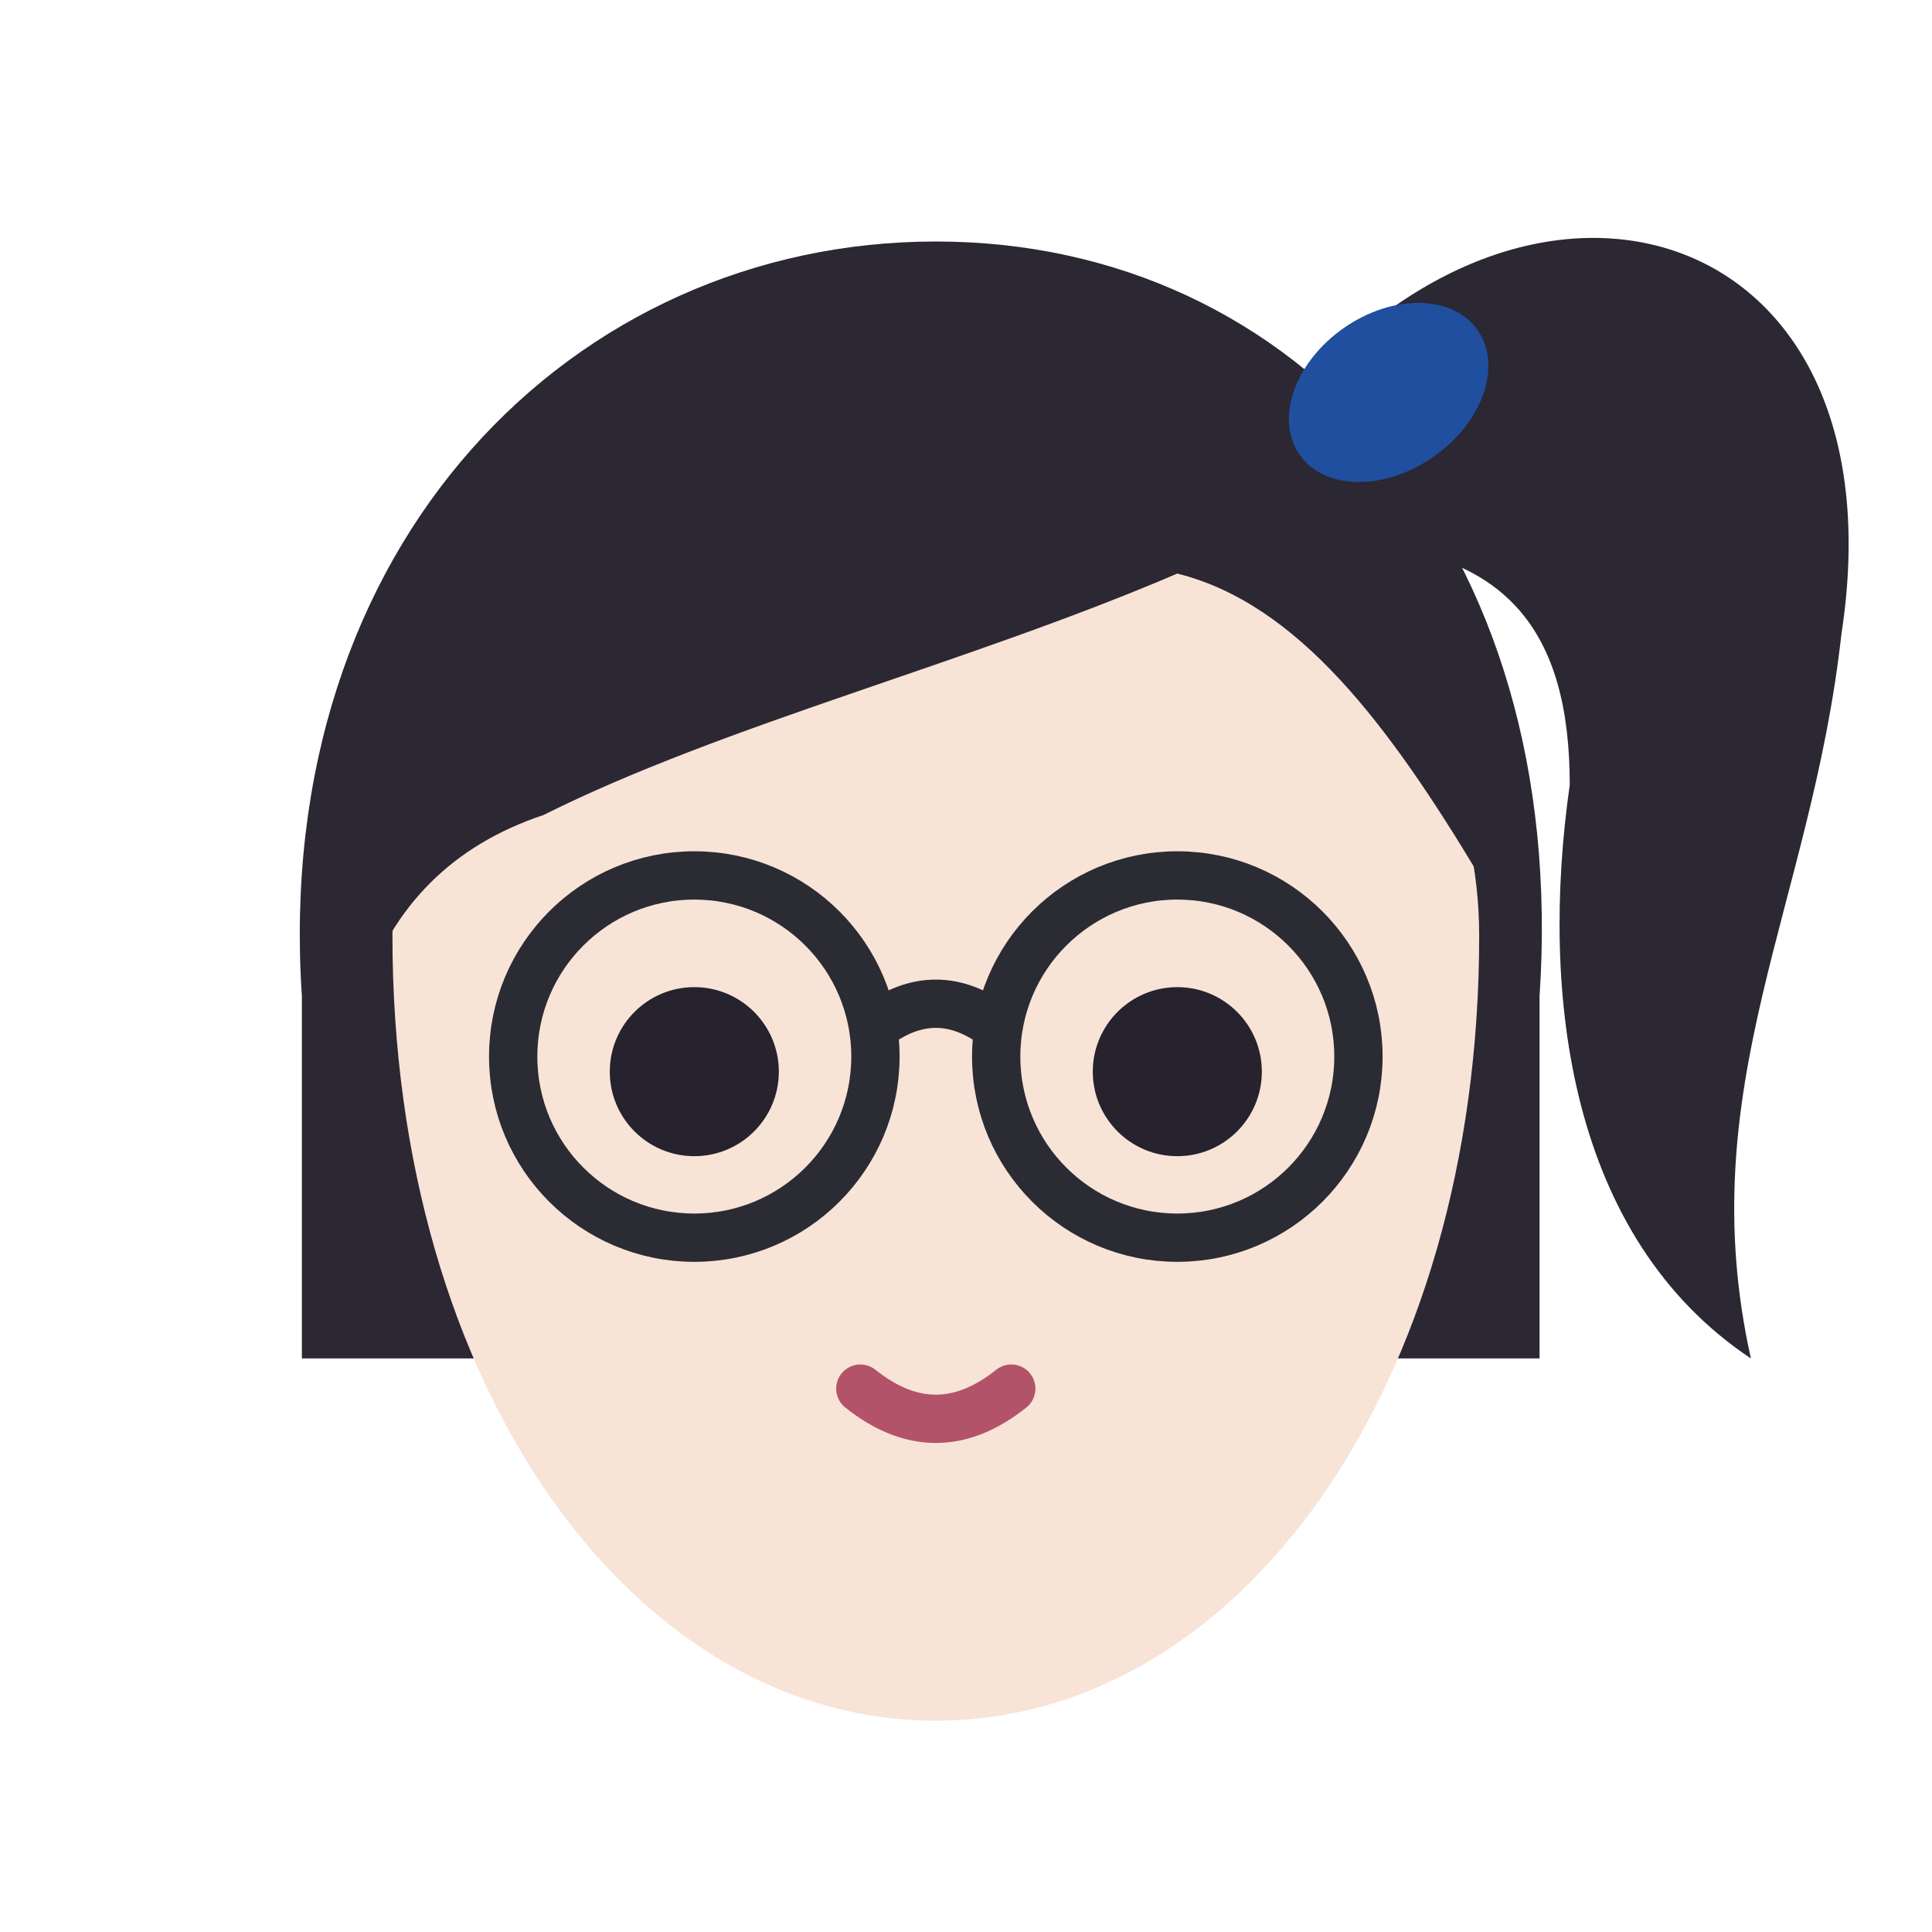
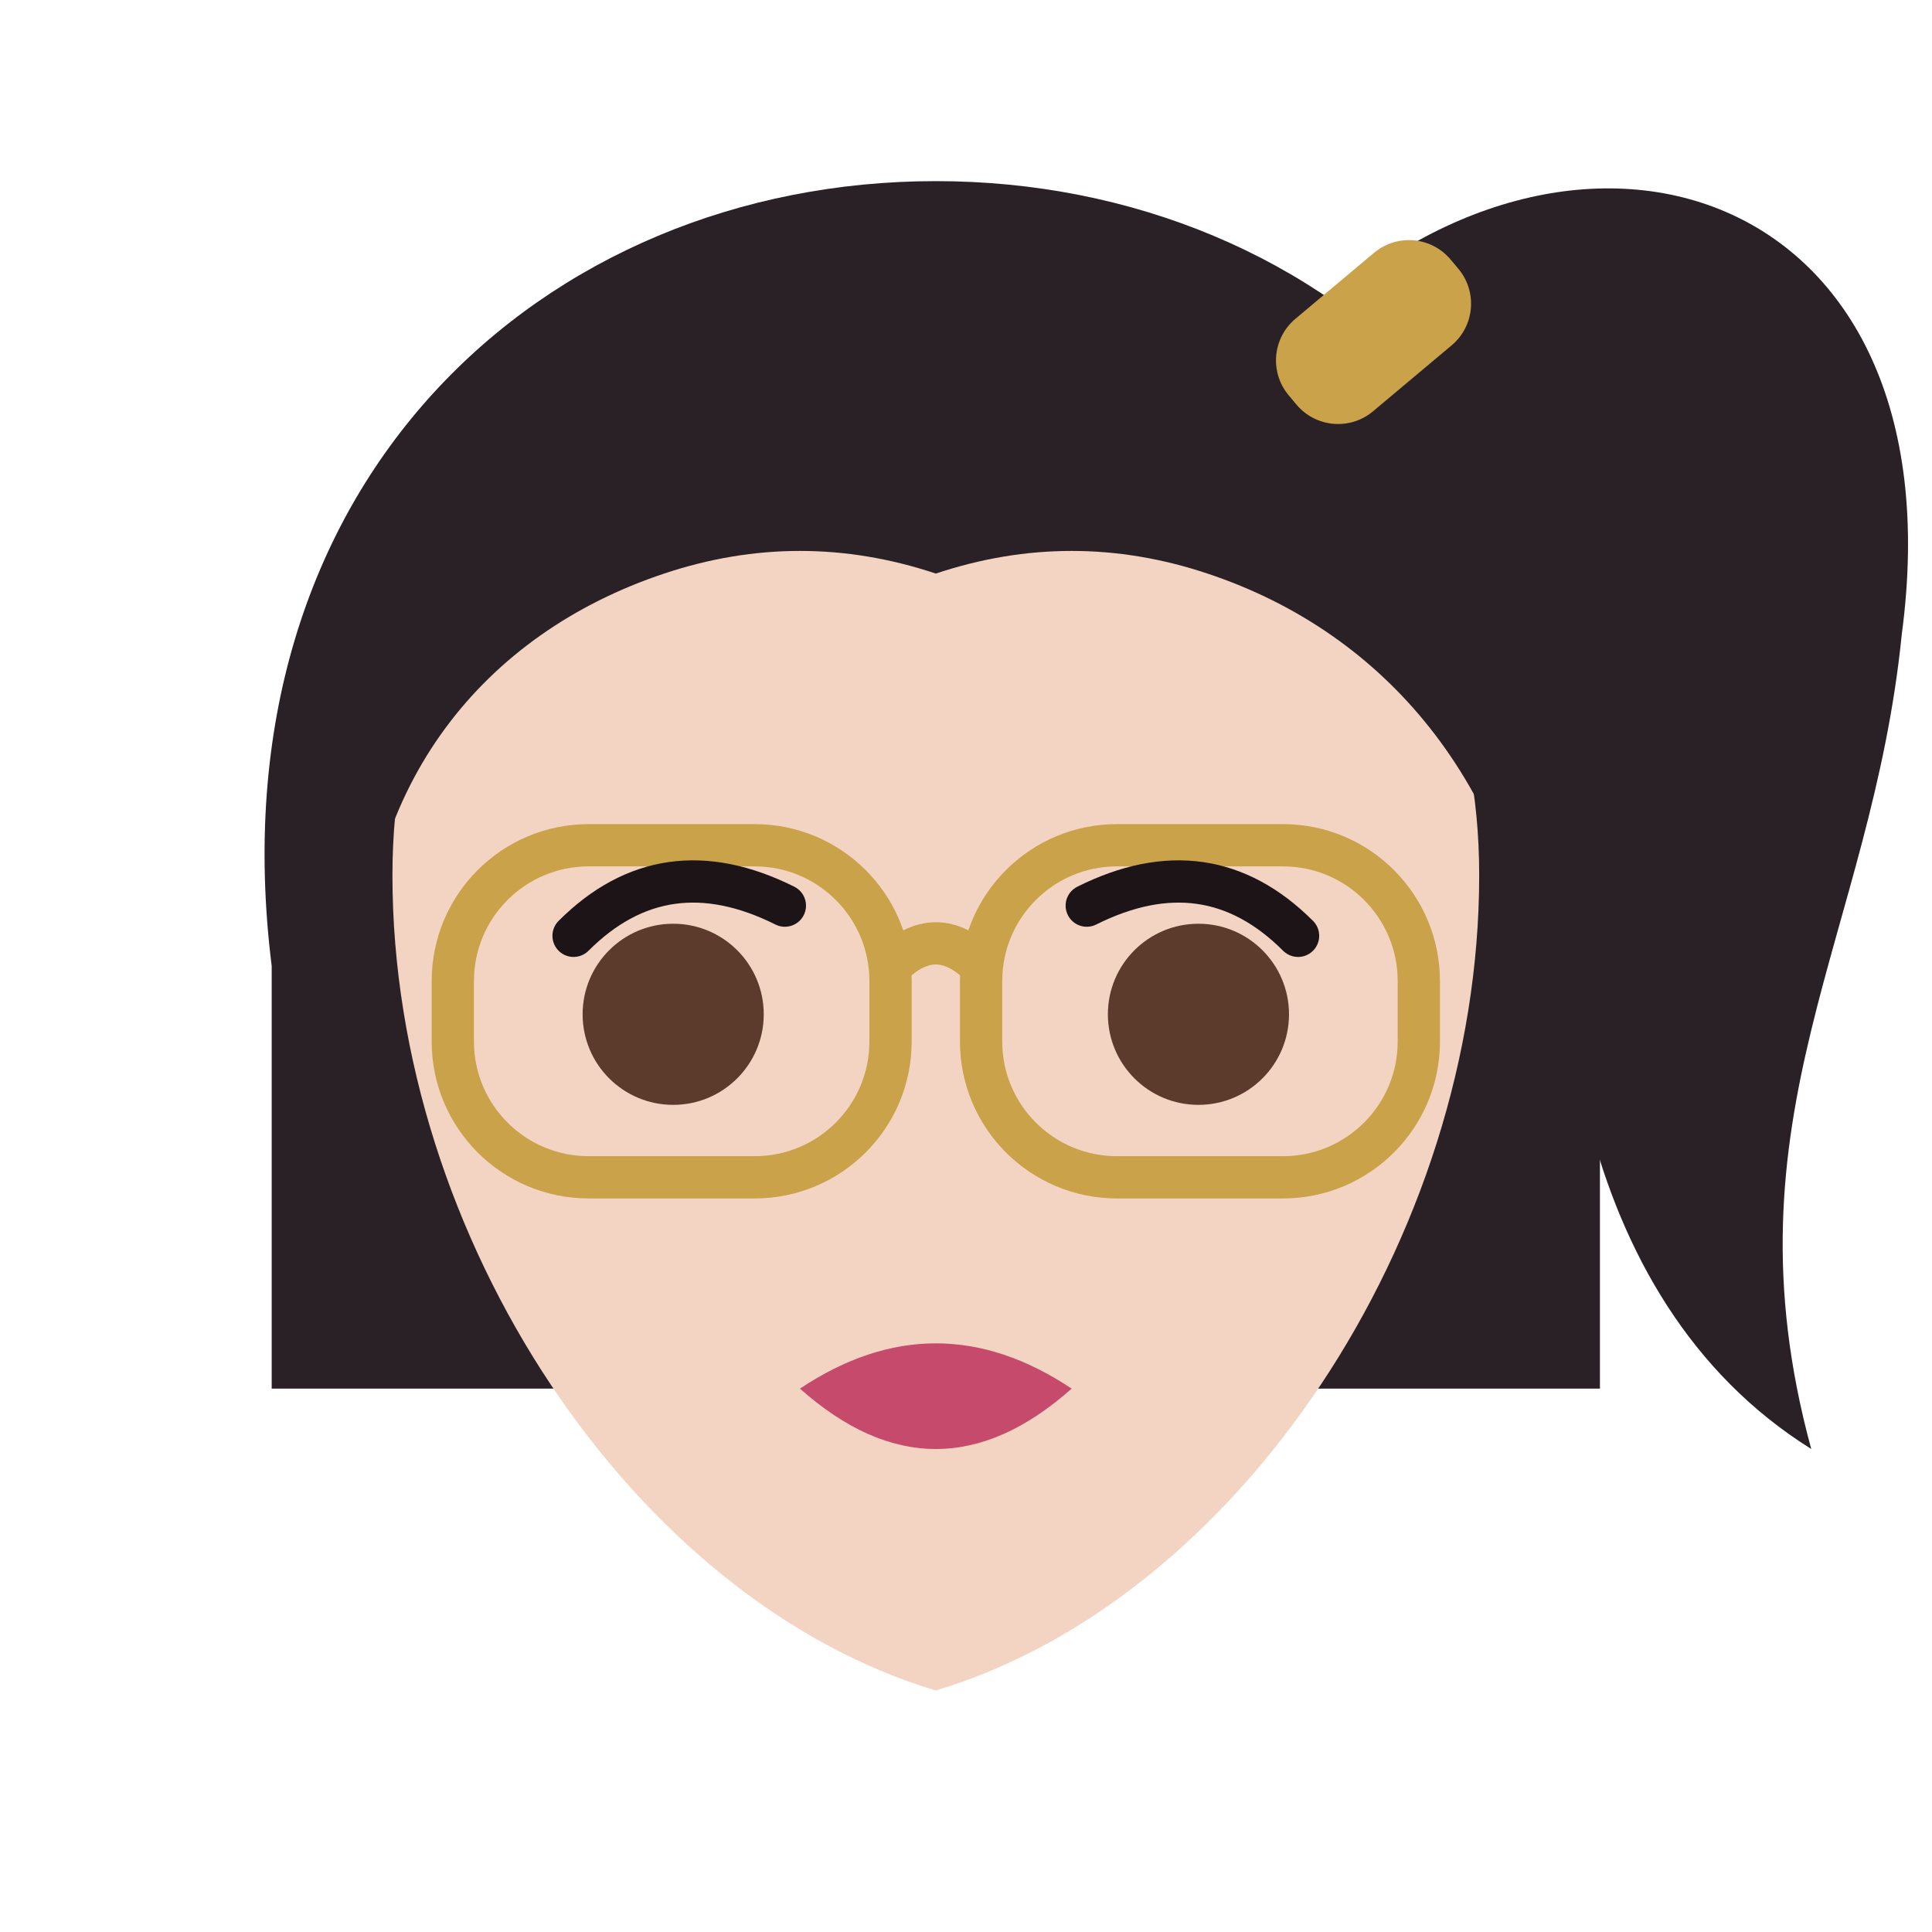
<svg xmlns="http://www.w3.org/2000/svg" viewBox="0 0 64 64">
-   <path d="M44 12c8-8 19-4 17 9-1 9-5 15-3 24-6-4-7-12-6-19 0-5-2-8-8-8Z" fill="#2b2733" />
-   <path d="M10 33C9 18 19 8 31 8s21 10 20 25v12H10Z" fill="#2b2733" />
-   <path d="M13 31c0 15 8 26 18 26s18-11 18-26c0-9-8-15-18-15S13 22 13 31Z" fill="#f8e3d7" />
-   <path d="M12 33C10 19 19 11 32 11c11 0 18 7 17 18-3-5-6-9-10-10-7 3-15 5-21 8-3 1-5 3-6 6Z" fill="#2b2733" />
-   <ellipse cx="46" cy="13" rx="3.6" ry="2.6" transform="rotate(-35 46 13)" fill="#1f4f9e" />
-   <g fill="none" stroke="#2b2b33" stroke-width="1.6">
-     <circle cx="23" cy="35" r="6" />
-     <circle cx="39" cy="35" r="6" />
-     <path d="M29 34q2-1.5 4 0" />
+   <path d="M43 11c9-9 22-5 20 10-1 10-6 16-3 27-8-5-9-16-8-24 0-6-3-10-9-10Z" fill="#2a2126" />
+   <path d="M9 32C7 16 18 6 31 6s24 10 22 26v14H9Z" fill="#2a2126" />
+   <path d="M13 29c0-11 8-15 18-15s18 4 18 15c0 12-8 24-18 27-10-3-18-15-18-27Z" fill="#f3d4c2" />
+   <path d="M12 33C11 18 20 10 31 10s21 8 20 23c-1-7-5-12-11-14-3-1-6-1-9 0-3-1-6-1-9 0-6 2-10 7-10 14Z" fill="#2a2126" />
+   <rect x="42" y="9" width="7" height="4" rx="1.8" transform="rotate(-40 45.5 11)" fill="#c9a24a" />
+   <g fill="none" stroke="#c9a24a" stroke-width="1.4">
+     <rect x="15" y="28" width="14.5" height="11" rx="4.5" />
+     <rect x="32.5" y="28" width="14.5" height="11" rx="4.5" />
+     <path d="M29.5 32q1.5-1.5 3 0" />
  </g>
-   <circle cx="23" cy="35.5" r="2.8" fill="#26222e" />
-   <circle cx="39" cy="35.5" r="2.8" fill="#26222e" />
-   <path d="M28.5 46q2.5 2 5 0" fill="none" stroke="#b2536a" stroke-width="1.6" stroke-linecap="round" />
+   <circle cx="22.3" cy="33.6" r="3" fill="#5c3a2c" />
+   <circle cx="39.7" cy="33.6" r="3" fill="#5c3a2c" />
+   <path d="M19 31q3-3 7-1M43 31q-3-3-7-1" fill="none" stroke="#1d1418" stroke-width="1.4" stroke-linecap="round" />
+   <path d="M26.5 46q4.5-3 9 0q-4.5 4-9 0Z" fill="#c64a6c" />
</svg>
